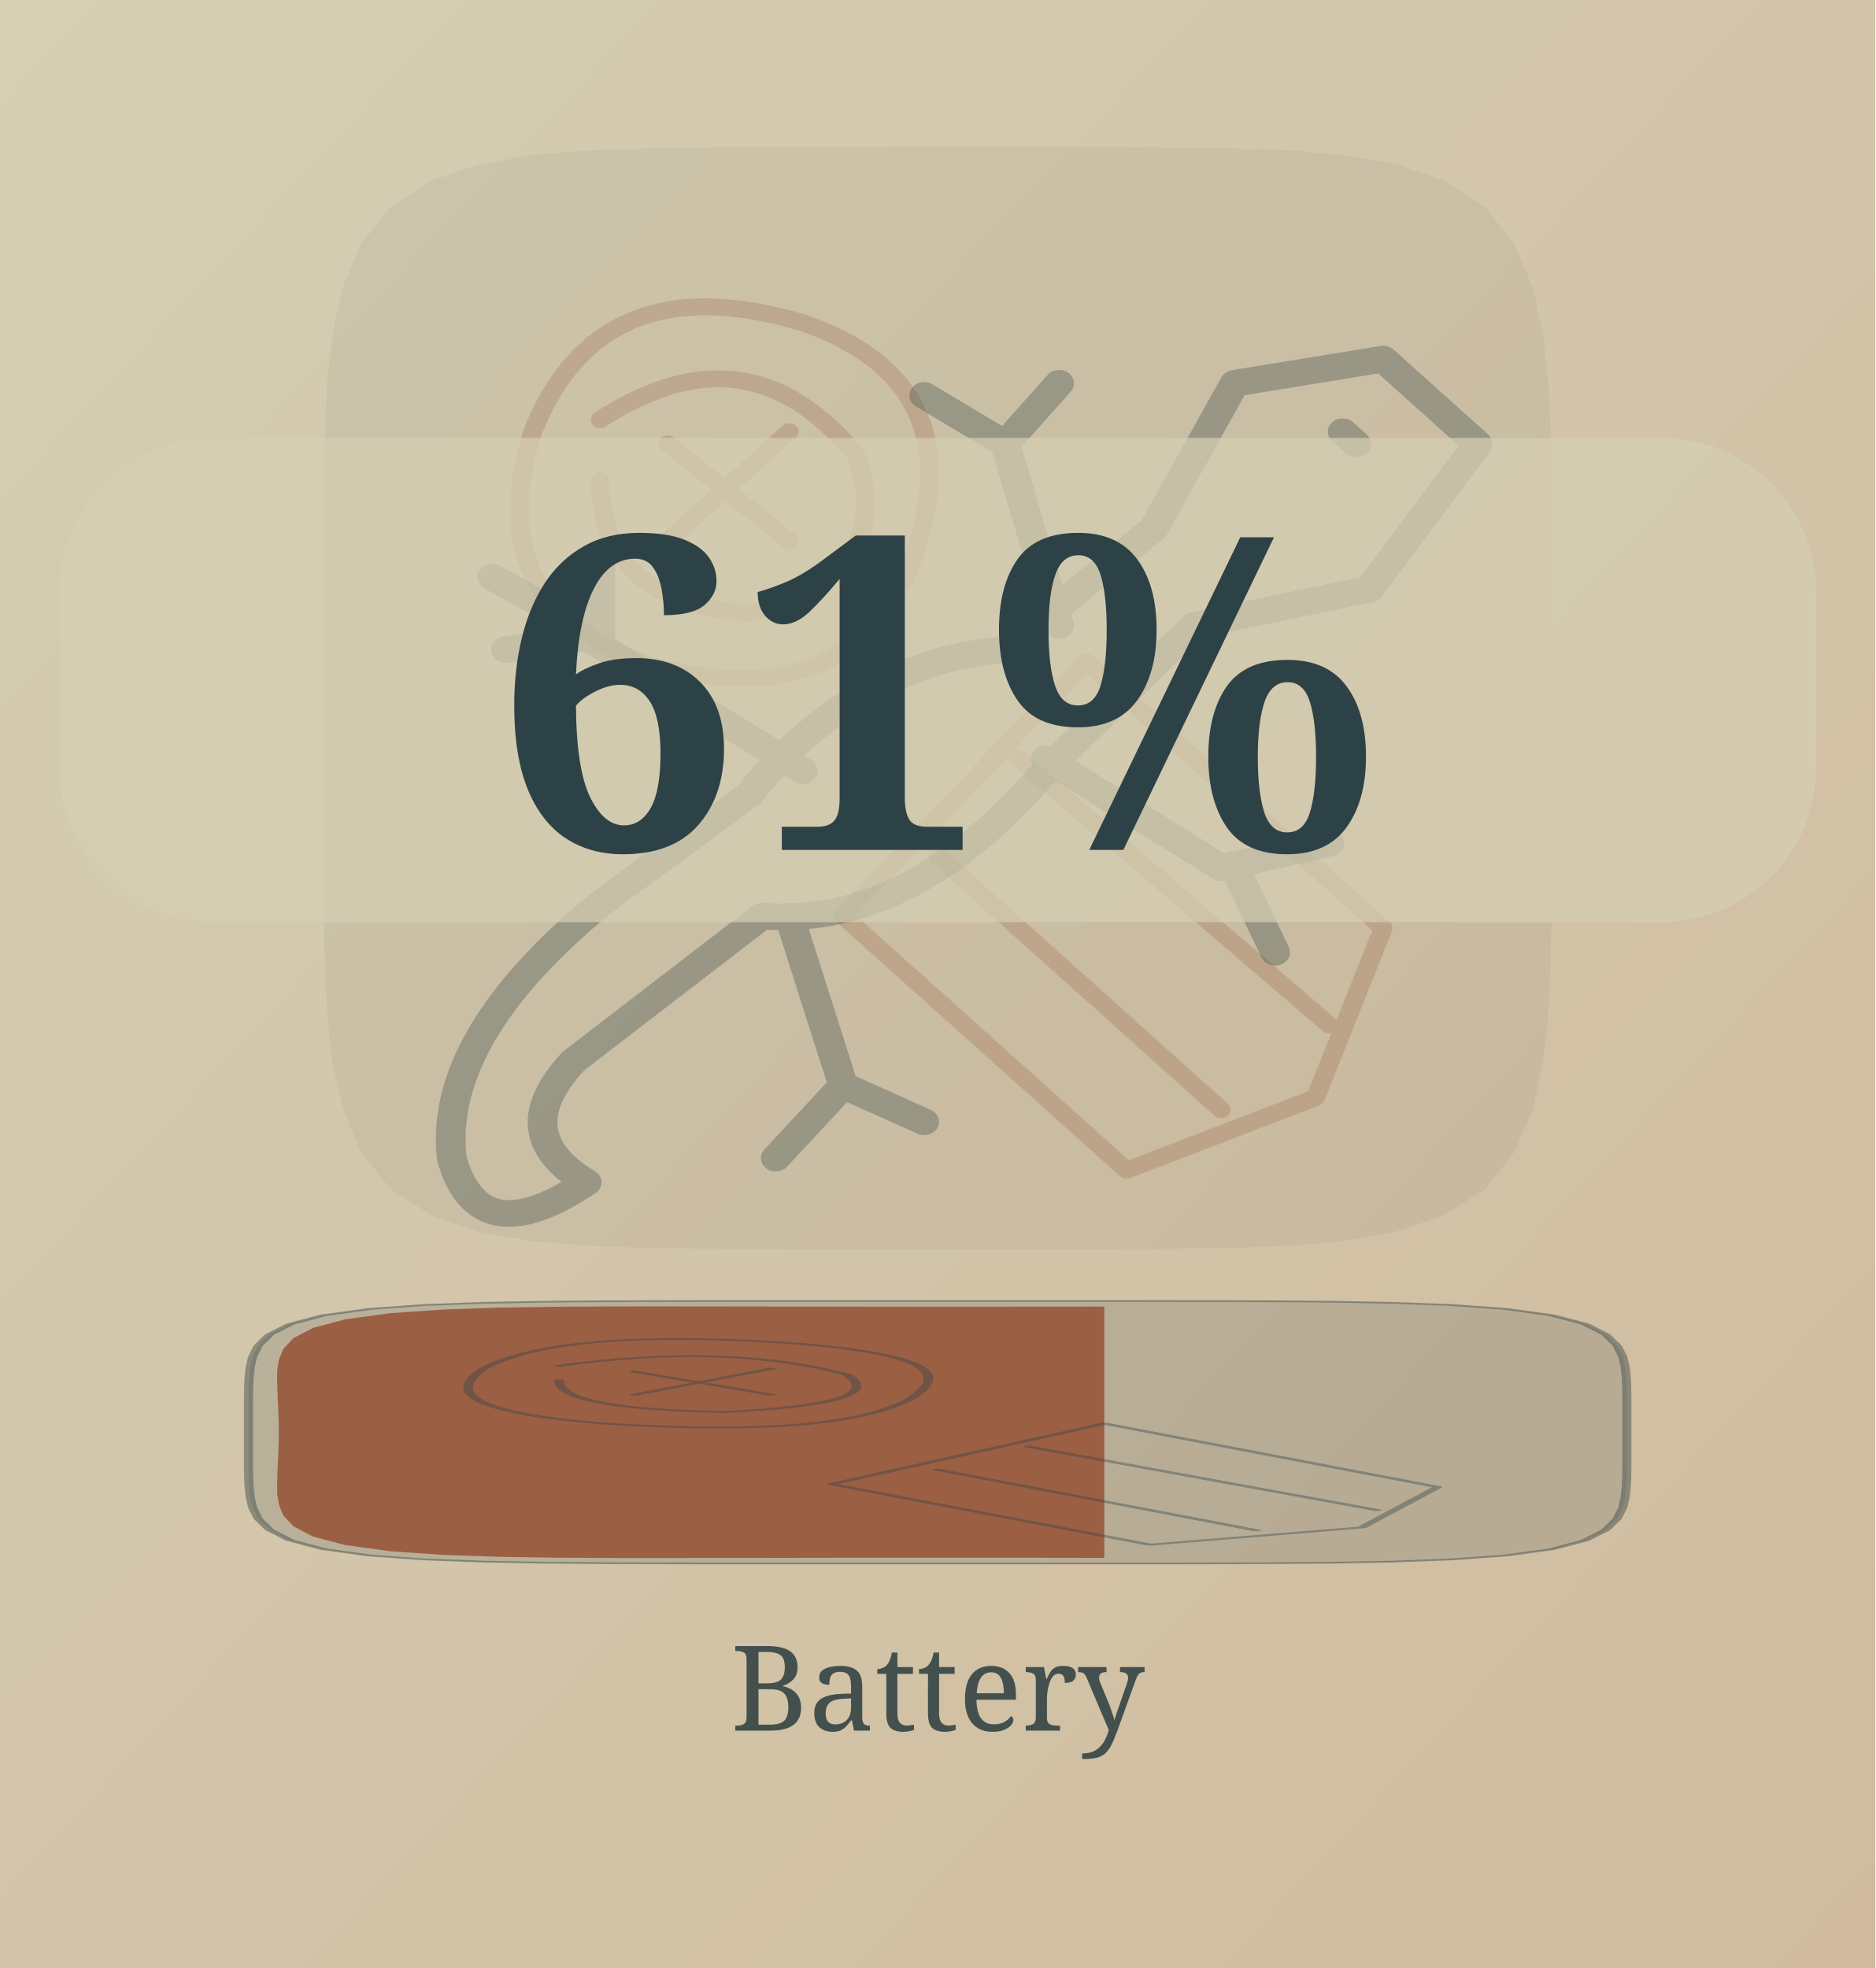
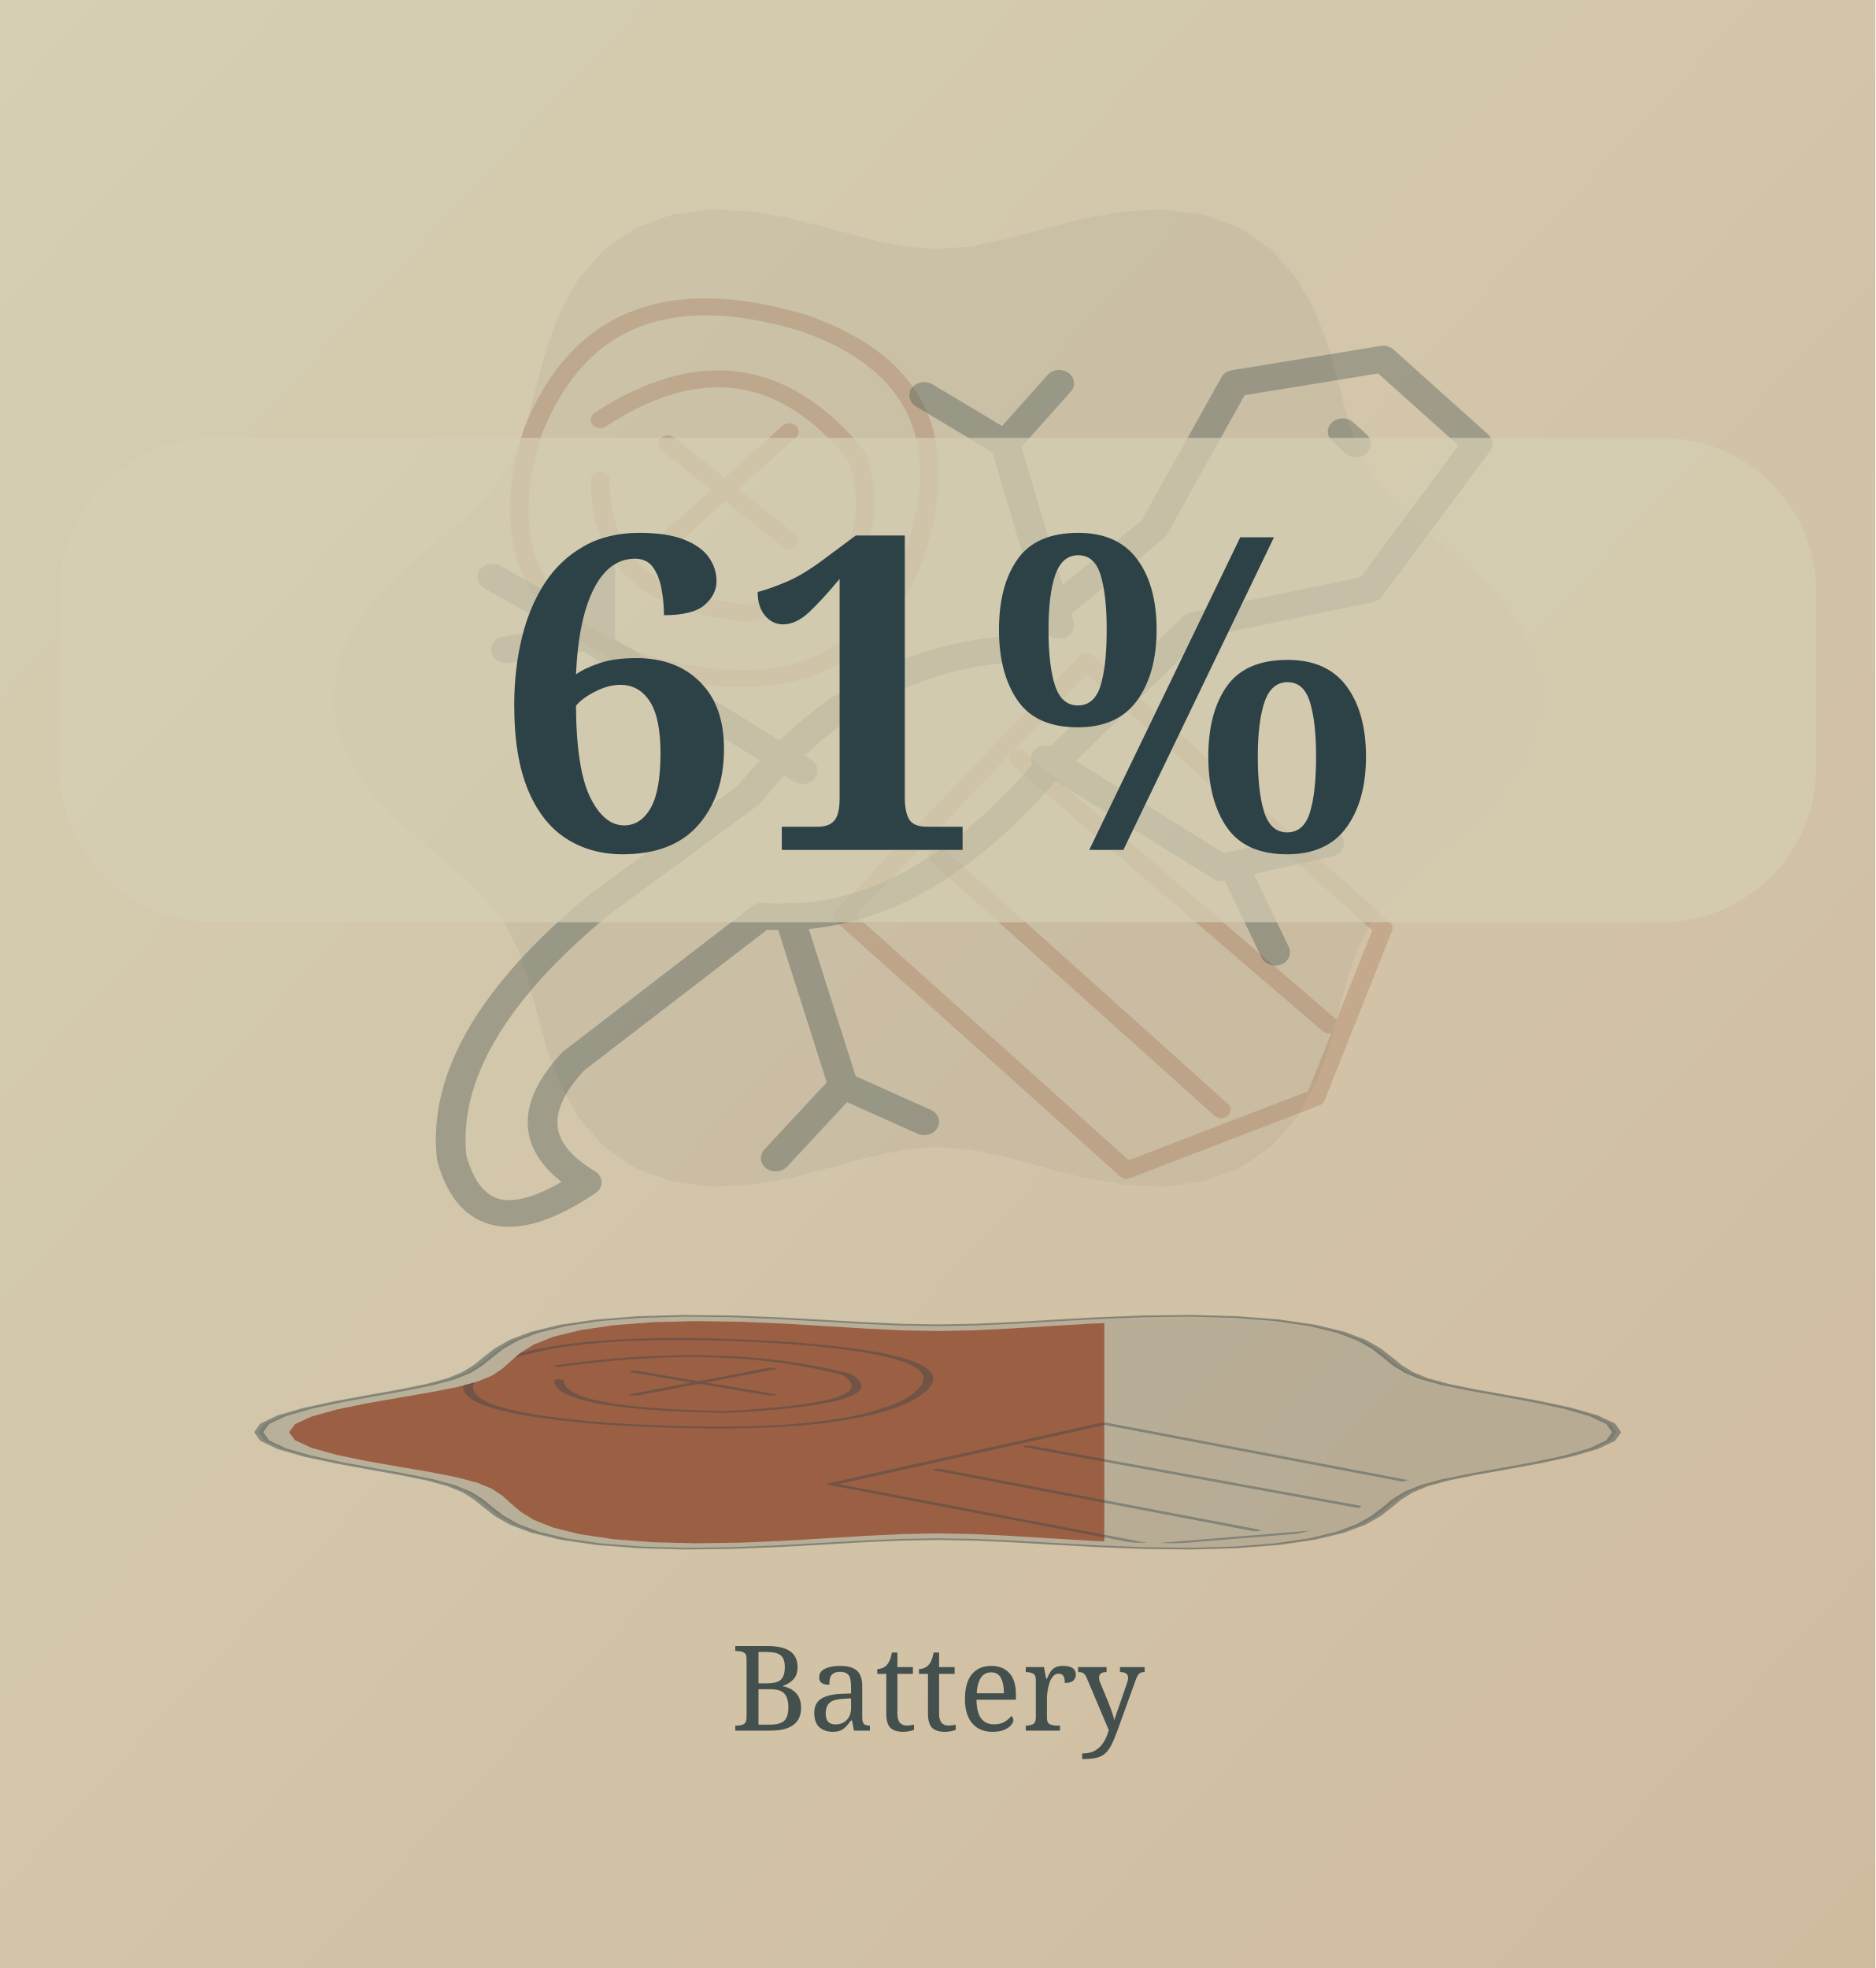
<svg xmlns="http://www.w3.org/2000/svg" width="364" height="382" viewBox="0 0 364 382">
  <defs>
    <linearGradient id="paint" x1="0" y1="0" x2="1" y2="1">
      <stop stop-color="#D5CFB3" />
      <stop offset="1" stop-color="#D0BB9F" />
    </linearGradient>
    <clipPath id="basin">
-       <path d="M 93.5 50 L 93.5 52.85 L 93.52 55.73 L 93.54 58.66 L 93.57 61.67 L 93.59 64.8 L 93.61 68.07 L 93.6 71.5 L 93.49 75.11 L 93.2 78.86 L 92.53 82.63 L 91.24 86.17 L 89.12 89.12 L 86.17 91.24 L 82.63 92.53 L 78.86 93.2 L 75.11 93.49 L 71.5 93.6 L 68.07 93.61 L 64.8 93.59 L 61.67 93.57 L 58.66 93.54 L 55.73 93.52 L 52.85 93.5 L 50 93.5 L 47.15 93.5 L 44.27 93.52 L 41.34 93.54 L 38.33 93.57 L 35.2 93.59 L 31.93 93.61 L 28.5 93.6 L 24.89 93.49 L 21.14 93.2 L 17.37 92.53 L 13.83 91.24 L 10.88 89.12 L 8.76 86.17 L 7.47 82.63 L 6.8 78.86 L 6.51 75.11 L 6.4 71.5 L 6.39 68.07 L 6.41 64.8 L 6.43 61.67 L 6.46 58.66 L 6.48 55.73 L 6.5 52.85 L 6.5 50 L 6.5 47.15 L 6.48 44.27 L 6.46 41.34 L 6.43 38.33 L 6.41 35.2 L 6.39 31.93 L 6.4 28.5 L 6.51 24.89 L 6.8 21.14 L 7.47 17.37 L 8.76 13.83 L 10.88 10.88 L 13.83 8.76 L 17.37 7.47 L 21.14 6.8 L 24.89 6.51 L 28.5 6.4 L 31.93 6.39 L 35.2 6.41 L 38.33 6.43 L 41.34 6.46 L 44.27 6.48 L 47.15 6.5 L 50 6.5 L 52.85 6.5 L 55.73 6.48 L 58.66 6.46 L 61.67 6.43 L 64.8 6.41 L 68.07 6.39 L 71.5 6.4 L 75.11 6.51 L 78.86 6.8 L 82.63 7.47 L 86.17 8.76 L 89.12 10.88 L 91.24 13.83 L 92.53 17.37 L 93.2 21.14 L 93.49 24.89 L 93.6 28.5 L 93.61 31.93 L 93.59 35.2 L 93.57 38.33 L 93.54 41.34 L 93.52 44.27 L 93.5 47.15 Z" transform="translate(35 250) scale(2.94 0.56)" />
+       <path d="M 92.82 50 L 92.43 52.78 L 91.33 55.44 L 89.65 57.89 L 87.62 60.08 L 85.48 62.04 L 83.46 63.86 L 81.73 65.65 L 80.38 67.54 L 79.41 69.65 L 78.73 72.05 L 78.17 74.71 L 77.54 77.54 L 76.66 80.4 L 75.38 83.07 L 73.62 85.36 L 71.41 87.08 L 68.81 88.14 L 65.95 88.51 L 63 88.28 L 60.08 87.62 L 57.31 86.75 L 54.73 85.91 L 52.31 85.3 L 50 85.08 L 47.69 85.3 L 45.27 85.91 L 42.69 86.75 L 39.92 87.62 L 37 88.28 L 34.05 88.51 L 31.19 88.14 L 28.59 87.08 L 26.38 85.36 L 24.62 83.07 L 23.34 80.4 L 22.46 77.54 L 21.83 74.71 L 21.27 72.05 L 20.59 69.65 L 19.62 67.54 L 18.27 65.65 L 16.54 63.86 L 14.52 62.04 L 12.38 60.08 L 10.35 57.89 L 8.67 55.44 L 7.57 52.78 L 7.18 50 L 7.57 47.22 L 8.67 44.56 L 10.35 42.11 L 12.38 39.92 L 14.52 37.96 L 16.54 36.14 L 18.27 34.35 L 19.62 32.46 L 20.59 30.35 L 21.27 27.95 L 21.83 25.29 L 22.46 22.46 L 23.34 19.6 L 24.62 16.93 L 26.38 14.64 L 28.59 12.92 L 31.19 11.86 L 34.05 11.49 L 37 11.72 L 39.92 12.38 L 42.69 13.25 L 45.27 14.09 L 47.69 14.7 L 50 14.92 L 52.31 14.7 L 54.73 14.09 L 57.31 13.25 L 60.08 12.38 L 63 11.72 L 65.95 11.49 L 68.81 11.86 L 71.41 12.92 L 73.62 14.64 L 75.38 16.93 L 76.66 19.6 L 77.54 22.46 L 78.17 25.29 L 78.73 27.95 L 79.41 30.35 L 80.38 32.46 L 81.73 34.35 L 83.46 36.14 L 85.48 37.96 L 87.62 39.92 L 89.65 42.11 L 91.33 44.56 L 92.43 47.22 Z" transform="translate(35 250) scale(2.94 0.56)" />
    </clipPath>
  </defs>
  <rect width="364" height="382" fill="url(#paint)" />
  <g font-family="Georgia,serif" style="font-variant-numeric:tabular-nums">
-     <path d="M 95.5 50 L 95.5 52.98 L 95.5 55.99 L 95.5 59.05 L 95.5 62.19 L 95.49 65.44 L 95.46 68.83 L 95.39 72.38 L 95.23 76.11 L 94.86 79.97 L 94.11 83.85 L 92.74 87.49 L 90.54 90.54 L 87.49 92.74 L 83.85 94.11 L 79.97 94.86 L 76.11 95.23 L 72.38 95.39 L 68.83 95.46 L 65.44 95.49 L 62.19 95.5 L 59.05 95.5 L 55.99 95.5 L 52.98 95.5 L 50 95.5 L 47.02 95.5 L 44.01 95.5 L 40.95 95.5 L 37.81 95.5 L 34.56 95.49 L 31.17 95.46 L 27.62 95.39 L 23.89 95.23 L 20.03 94.86 L 16.15 94.11 L 12.51 92.74 L 9.46 90.54 L 7.26 87.49 L 5.89 83.85 L 5.14 79.97 L 4.77 76.11 L 4.61 72.38 L 4.54 68.83 L 4.51 65.44 L 4.5 62.19 L 4.5 59.05 L 4.5 55.99 L 4.5 52.98 L 4.5 50 L 4.5 47.02 L 4.5 44.01 L 4.5 40.95 L 4.5 37.81 L 4.51 34.56 L 4.54 31.17 L 4.61 27.62 L 4.77 23.89 L 5.14 20.03 L 5.89 16.15 L 7.26 12.51 L 9.46 9.46 L 12.51 7.26 L 16.15 5.89 L 20.03 5.14 L 23.89 4.77 L 27.62 4.61 L 31.17 4.54 L 34.56 4.51 L 37.81 4.5 L 40.95 4.5 L 44.01 4.5 L 47.02 4.5 L 50 4.5 L 52.98 4.5 L 55.99 4.5 L 59.05 4.5 L 62.19 4.5 L 65.44 4.51 L 68.83 4.54 L 72.38 4.61 L 76.11 4.77 L 79.97 5.14 L 83.85 5.89 L 87.49 7.26 L 90.54 9.46 L 92.74 12.51 L 94.11 16.15 L 94.86 20.03 L 95.23 23.89 L 95.39 27.62 L 95.46 31.17 L 95.49 34.56 L 95.5 37.81 L 95.5 40.95 L 95.5 44.01 L 95.5 47.02 Z" transform="translate(51 18) scale(2.62 2.35)" fill="#2D4247" opacity="0.06" />
+     <path d="M 94.82 50 L 94.43 52.91 L 93.31 55.7 L 91.61 58.28 L 89.55 60.6 L 87.38 62.69 L 85.31 64.62 L 83.52 66.53 L 82.11 68.54 L 81.08 70.77 L 80.32 73.26 L 79.68 76.02 L 78.96 78.96 L 77.98 81.9 L 76.59 84.66 L 74.74 87.02 L 72.41 88.81 L 69.69 89.93 L 66.72 90.36 L 63.64 90.18 L 60.6 89.55 L 57.7 88.71 L 54.99 87.89 L 52.44 87.3 L 50 87.08 L 47.56 87.3 L 45.01 87.89 L 42.3 88.71 L 39.4 89.55 L 36.36 90.18 L 33.28 90.36 L 30.31 89.93 L 27.59 88.81 L 25.26 87.02 L 23.41 84.66 L 22.02 81.9 L 21.04 78.96 L 20.32 76.02 L 19.68 73.26 L 18.92 70.77 L 17.89 68.54 L 16.48 66.53 L 14.69 64.62 L 12.62 62.69 L 10.45 60.6 L 8.39 58.28 L 6.69 55.7 L 5.57 52.91 L 5.18 50 L 5.57 47.09 L 6.69 44.3 L 8.39 41.72 L 10.45 39.4 L 12.62 37.31 L 14.69 35.38 L 16.48 33.47 L 17.89 31.46 L 18.92 29.23 L 19.68 26.74 L 20.32 23.98 L 21.04 21.04 L 22.02 18.1 L 23.41 15.34 L 25.26 12.98 L 27.59 11.19 L 30.31 10.07 L 33.28 9.64 L 36.36 9.82 L 39.4 10.45 L 42.3 11.29 L 45.01 12.11 L 47.56 12.7 L 50 12.92 L 52.44 12.7 L 54.99 12.11 L 57.7 11.29 L 60.6 10.45 L 63.64 9.82 L 66.72 9.64 L 69.69 10.07 L 72.41 11.19 L 74.74 12.98 L 76.59 15.34 L 77.98 18.1 L 78.96 21.04 L 79.68 23.98 L 80.32 26.74 L 81.08 29.23 L 82.11 31.46 L 83.52 33.47 L 85.31 35.38 L 87.38 37.31 L 89.55 39.4 L 91.61 41.72 L 93.31 44.3 L 94.43 47.09 Z" transform="translate(51 18) scale(2.62 2.35)" fill="#2D4247" opacity="0.06" />
    <path d="M 20 28 Q 25 14 40 19 Q 53 24 48 39 Q 43 52 28 47 Q 16 42 20 28 Z M 25 27 Q 36 19 44 30 Q 47 40 36 43 Q 25 42 25 32 M 61 47 L 83 69 L 78 83 L 64 89 L 43 68 Z M 50 63 L 71 84 M 56 55 L 79 77 M 30 29 L 39 37 M 39 28 L 30 37" transform="translate(51 18) scale(2.62 2.35)" fill="none" stroke="#98563B" stroke-width="1.4" stroke-linecap="round" stroke-linejoin="round" opacity="0.24" />
    <path d="M 25 67 Q 13 78 14 88 Q 16 96 24 90 Q 18 86 23 80 L 37 68 Q 48 69 58 56 L 69 44 L 82 41 L 90 29 L 83 22 L 72 24 L 66 36 L 55 46 Q 44 47 36 58 L 25 67 M 40 56 L 24 45 L 18 46 M 25 45 L 25 38 M 25 45 L 17 40 M 59 44 L 55 29 L 59 24 M 55 29 L 49 25 M 58 55 L 71 64 L 79 62 M 72 64 L 75 71 M 39 68 L 43 82 L 49 85 M 43 82 L 38 88 M 80 28 L 81 29" transform="translate(51 18) scale(2.62 2.35)" fill="none" stroke="#43504E" stroke-width="2.2" stroke-linecap="round" stroke-linejoin="round" opacity="0.36" />
-     <path d="M 95.5 50 L 95.5 52.98 L 95.5 55.99 L 95.5 59.05 L 95.5 62.19 L 95.49 65.44 L 95.46 68.83 L 95.39 72.38 L 95.23 76.11 L 94.86 79.97 L 94.11 83.85 L 92.74 87.49 L 90.54 90.54 L 87.49 92.74 L 83.85 94.11 L 79.97 94.86 L 76.11 95.23 L 72.38 95.39 L 68.83 95.46 L 65.44 95.49 L 62.19 95.5 L 59.05 95.5 L 55.99 95.5 L 52.98 95.5 L 50 95.5 L 47.02 95.5 L 44.01 95.5 L 40.95 95.5 L 37.81 95.5 L 34.56 95.49 L 31.17 95.46 L 27.62 95.39 L 23.89 95.23 L 20.03 94.86 L 16.15 94.11 L 12.51 92.74 L 9.46 90.54 L 7.26 87.49 L 5.89 83.85 L 5.14 79.97 L 4.77 76.11 L 4.61 72.38 L 4.54 68.83 L 4.51 65.44 L 4.5 62.19 L 4.5 59.05 L 4.5 55.99 L 4.5 52.98 L 4.5 50 L 4.5 47.02 L 4.5 44.01 L 4.5 40.95 L 4.5 37.81 L 4.51 34.56 L 4.54 31.17 L 4.61 27.62 L 4.77 23.89 L 5.14 20.03 L 5.89 16.15 L 7.26 12.51 L 9.46 9.46 L 12.51 7.26 L 16.15 5.89 L 20.03 5.14 L 23.89 4.77 L 27.62 4.61 L 31.17 4.54 L 34.56 4.51 L 37.81 4.5 L 40.95 4.5 L 44.01 4.5 L 47.02 4.5 L 50 4.5 L 52.98 4.5 L 55.99 4.5 L 59.05 4.5 L 62.19 4.5 L 65.44 4.51 L 68.83 4.54 L 72.38 4.61 L 76.11 4.77 L 79.97 5.14 L 83.85 5.89 L 87.49 7.26 L 90.54 9.46 L 92.74 12.51 L 94.11 16.15 L 94.86 20.03 L 95.23 23.89 L 95.39 27.62 L 95.46 31.17 L 95.49 34.56 L 95.5 37.81 L 95.5 40.95 L 95.5 44.01 L 95.5 47.02 Z" transform="translate(35 250) scale(2.94 0.56)" fill="#43504E" opacity="0.18" />
+     <path d="M 94.82 50 L 94.43 52.91 L 93.31 55.7 L 91.61 58.28 L 89.55 60.6 L 87.38 62.69 L 85.31 64.62 L 83.52 66.53 L 82.11 68.54 L 81.08 70.77 L 80.32 73.26 L 79.68 76.02 L 78.96 78.96 L 77.98 81.9 L 76.59 84.66 L 74.74 87.02 L 72.41 88.81 L 69.69 89.93 L 66.72 90.36 L 63.64 90.18 L 60.6 89.55 L 57.7 88.71 L 54.99 87.89 L 52.44 87.3 L 50 87.08 L 47.56 87.3 L 45.01 87.89 L 42.3 88.71 L 39.4 89.55 L 36.36 90.18 L 33.28 90.36 L 30.31 89.93 L 27.59 88.81 L 25.26 87.02 L 23.41 84.66 L 22.02 81.9 L 21.04 78.96 L 20.32 76.02 L 19.68 73.26 L 18.92 70.77 L 17.89 68.54 L 16.48 66.53 L 14.69 64.62 L 12.62 62.69 L 10.45 60.6 L 8.39 58.28 L 6.69 55.7 L 5.57 52.91 L 5.18 50 L 5.57 47.09 L 6.69 44.3 L 8.39 41.72 L 10.45 39.4 L 12.62 37.31 L 14.69 35.38 L 16.48 33.47 L 17.89 31.46 L 18.92 29.23 L 19.68 26.74 L 20.32 23.98 L 21.04 21.04 L 22.02 18.1 L 23.41 15.34 L 25.26 12.98 L 27.59 11.19 L 30.31 10.07 L 33.28 9.64 L 36.36 9.82 L 39.4 10.45 L 42.3 11.29 L 45.01 12.11 L 47.56 12.7 L 50 12.92 L 52.44 12.7 L 54.99 12.11 L 57.7 11.29 L 60.6 10.45 L 63.64 9.82 L 66.72 9.64 L 69.69 10.07 L 72.41 11.19 L 74.74 12.98 L 76.59 15.34 L 77.98 18.1 L 78.96 21.04 L 79.68 23.98 L 80.32 26.74 L 81.08 29.23 L 82.11 31.46 L 83.52 33.47 L 85.31 35.38 L 87.38 37.31 L 89.55 39.4 L 91.61 41.72 L 93.31 44.3 L 94.43 47.09 Z" transform="translate(35 250) scale(2.94 0.56)" fill="#43504E" opacity="0.18" />
    <g clip-path="url(#basin)">
      <rect x="35" y="250" width="179.34" height="56" rx="0" fill="#98563B" opacity="0.9" />
      <path d="M 20 28 Q 25 14 40 19 Q 53 24 48 39 Q 43 52 28 47 Q 16 42 20 28 Z M 25 27 Q 36 19 44 30 Q 47 40 36 43 Q 25 42 25 32 M 61 47 L 83 69 L 78 83 L 64 89 L 43 68 Z M 50 63 L 71 84 M 56 55 L 79 77 M 30 29 L 39 37 M 39 28 L 30 37" transform="translate(35 250) scale(2.94 0.56)" fill="none" stroke="#2D4247" stroke-width="0.65" stroke-linecap="round" stroke-linejoin="round" opacity="0.38" />
    </g>
-     <path d="M 95.5 50 L 95.5 52.98 L 95.5 55.99 L 95.5 59.05 L 95.5 62.19 L 95.49 65.44 L 95.46 68.83 L 95.39 72.38 L 95.23 76.11 L 94.86 79.97 L 94.11 83.85 L 92.74 87.49 L 90.54 90.54 L 87.49 92.74 L 83.85 94.11 L 79.97 94.86 L 76.11 95.23 L 72.38 95.39 L 68.83 95.46 L 65.44 95.49 L 62.19 95.5 L 59.05 95.5 L 55.99 95.5 L 52.98 95.5 L 50 95.5 L 47.02 95.5 L 44.01 95.5 L 40.95 95.5 L 37.81 95.5 L 34.56 95.49 L 31.17 95.46 L 27.62 95.39 L 23.89 95.23 L 20.03 94.86 L 16.15 94.11 L 12.51 92.74 L 9.46 90.54 L 7.26 87.49 L 5.89 83.85 L 5.14 79.97 L 4.77 76.11 L 4.61 72.38 L 4.54 68.83 L 4.51 65.44 L 4.5 62.19 L 4.5 59.05 L 4.5 55.99 L 4.5 52.98 L 4.5 50 L 4.5 47.02 L 4.5 44.01 L 4.5 40.95 L 4.5 37.81 L 4.51 34.56 L 4.54 31.17 L 4.61 27.62 L 4.77 23.89 L 5.14 20.03 L 5.89 16.15 L 7.26 12.51 L 9.46 9.46 L 12.51 7.26 L 16.15 5.89 L 20.03 5.14 L 23.89 4.77 L 27.62 4.61 L 31.17 4.54 L 34.56 4.51 L 37.81 4.5 L 40.95 4.5 L 44.01 4.5 L 47.02 4.5 L 50 4.5 L 52.98 4.5 L 55.99 4.5 L 59.05 4.5 L 62.19 4.5 L 65.44 4.51 L 68.83 4.54 L 72.38 4.61 L 76.11 4.77 L 79.97 5.14 L 83.85 5.89 L 87.49 7.26 L 90.54 9.46 L 92.74 12.51 L 94.11 16.15 L 94.86 20.03 L 95.23 23.89 L 95.39 27.62 L 95.46 31.17 L 95.49 34.56 L 95.5 37.81 L 95.5 40.95 L 95.5 44.01 L 95.5 47.02 Z" transform="translate(35 250) scale(2.94 0.56)" fill="none" stroke="#43504E" stroke-width="0.6" stroke-linecap="round" stroke-linejoin="round" opacity="0.5" />
+     <path d="M 94.82 50 L 94.43 52.91 L 93.31 55.7 L 91.61 58.28 L 89.55 60.6 L 87.38 62.69 L 85.31 64.62 L 83.52 66.53 L 82.11 68.54 L 81.08 70.77 L 80.32 73.26 L 79.68 76.02 L 78.96 78.96 L 77.98 81.9 L 76.59 84.66 L 74.74 87.02 L 72.41 88.81 L 69.69 89.93 L 66.72 90.36 L 63.64 90.18 L 60.6 89.55 L 57.7 88.71 L 54.99 87.89 L 52.44 87.3 L 50 87.08 L 47.56 87.3 L 45.01 87.89 L 42.3 88.71 L 39.4 89.55 L 36.36 90.18 L 33.28 90.36 L 30.31 89.93 L 27.59 88.81 L 25.26 87.02 L 23.41 84.66 L 22.02 81.9 L 21.04 78.96 L 20.32 76.02 L 19.68 73.26 L 18.92 70.77 L 17.89 68.54 L 16.48 66.53 L 14.69 64.62 L 12.62 62.69 L 10.45 60.6 L 8.39 58.28 L 6.69 55.7 L 5.57 52.91 L 5.18 50 L 5.57 47.09 L 6.69 44.3 L 8.39 41.72 L 10.45 39.4 L 12.62 37.31 L 14.69 35.38 L 16.48 33.47 L 17.89 31.46 L 18.92 29.23 L 19.68 26.74 L 20.32 23.98 L 21.04 21.04 L 22.02 18.1 L 23.41 15.34 L 25.26 12.98 L 27.59 11.19 L 30.31 10.07 L 33.28 9.64 L 36.36 9.82 L 39.4 10.45 L 42.3 11.29 L 45.01 12.11 L 47.56 12.7 L 50 12.92 L 52.44 12.7 L 54.99 12.11 L 57.7 11.29 L 60.6 10.45 L 63.64 9.82 L 66.72 9.64 L 69.69 10.07 L 72.41 11.19 L 74.74 12.98 L 76.59 15.34 L 77.98 18.1 L 78.96 21.04 L 79.68 23.98 L 80.32 26.74 L 81.08 29.23 L 82.11 31.46 L 83.52 33.47 L 85.31 35.38 L 87.38 37.31 L 89.55 39.4 L 91.61 41.72 L 93.31 44.3 L 94.43 47.09 Z" transform="translate(35 250) scale(2.94 0.56)" fill="none" stroke="#43504E" stroke-width="0.6" stroke-linecap="round" stroke-linejoin="round" opacity="0.5" />
    <rect x="11.5" y="85" width="341" height="94" rx="30" fill="#D5CFB3" opacity="0.72" />
    <text x="182" y="132" font-size="85" font-weight="700" fill="#2D4247" text-anchor="middle" dominant-baseline="central" alignment-baseline="central">61%</text>
    <text x="182" y="327" font-size="23" font-weight="500" fill="#43504E" text-anchor="middle" dominant-baseline="central" alignment-baseline="central">Battery</text>
  </g>
</svg>
